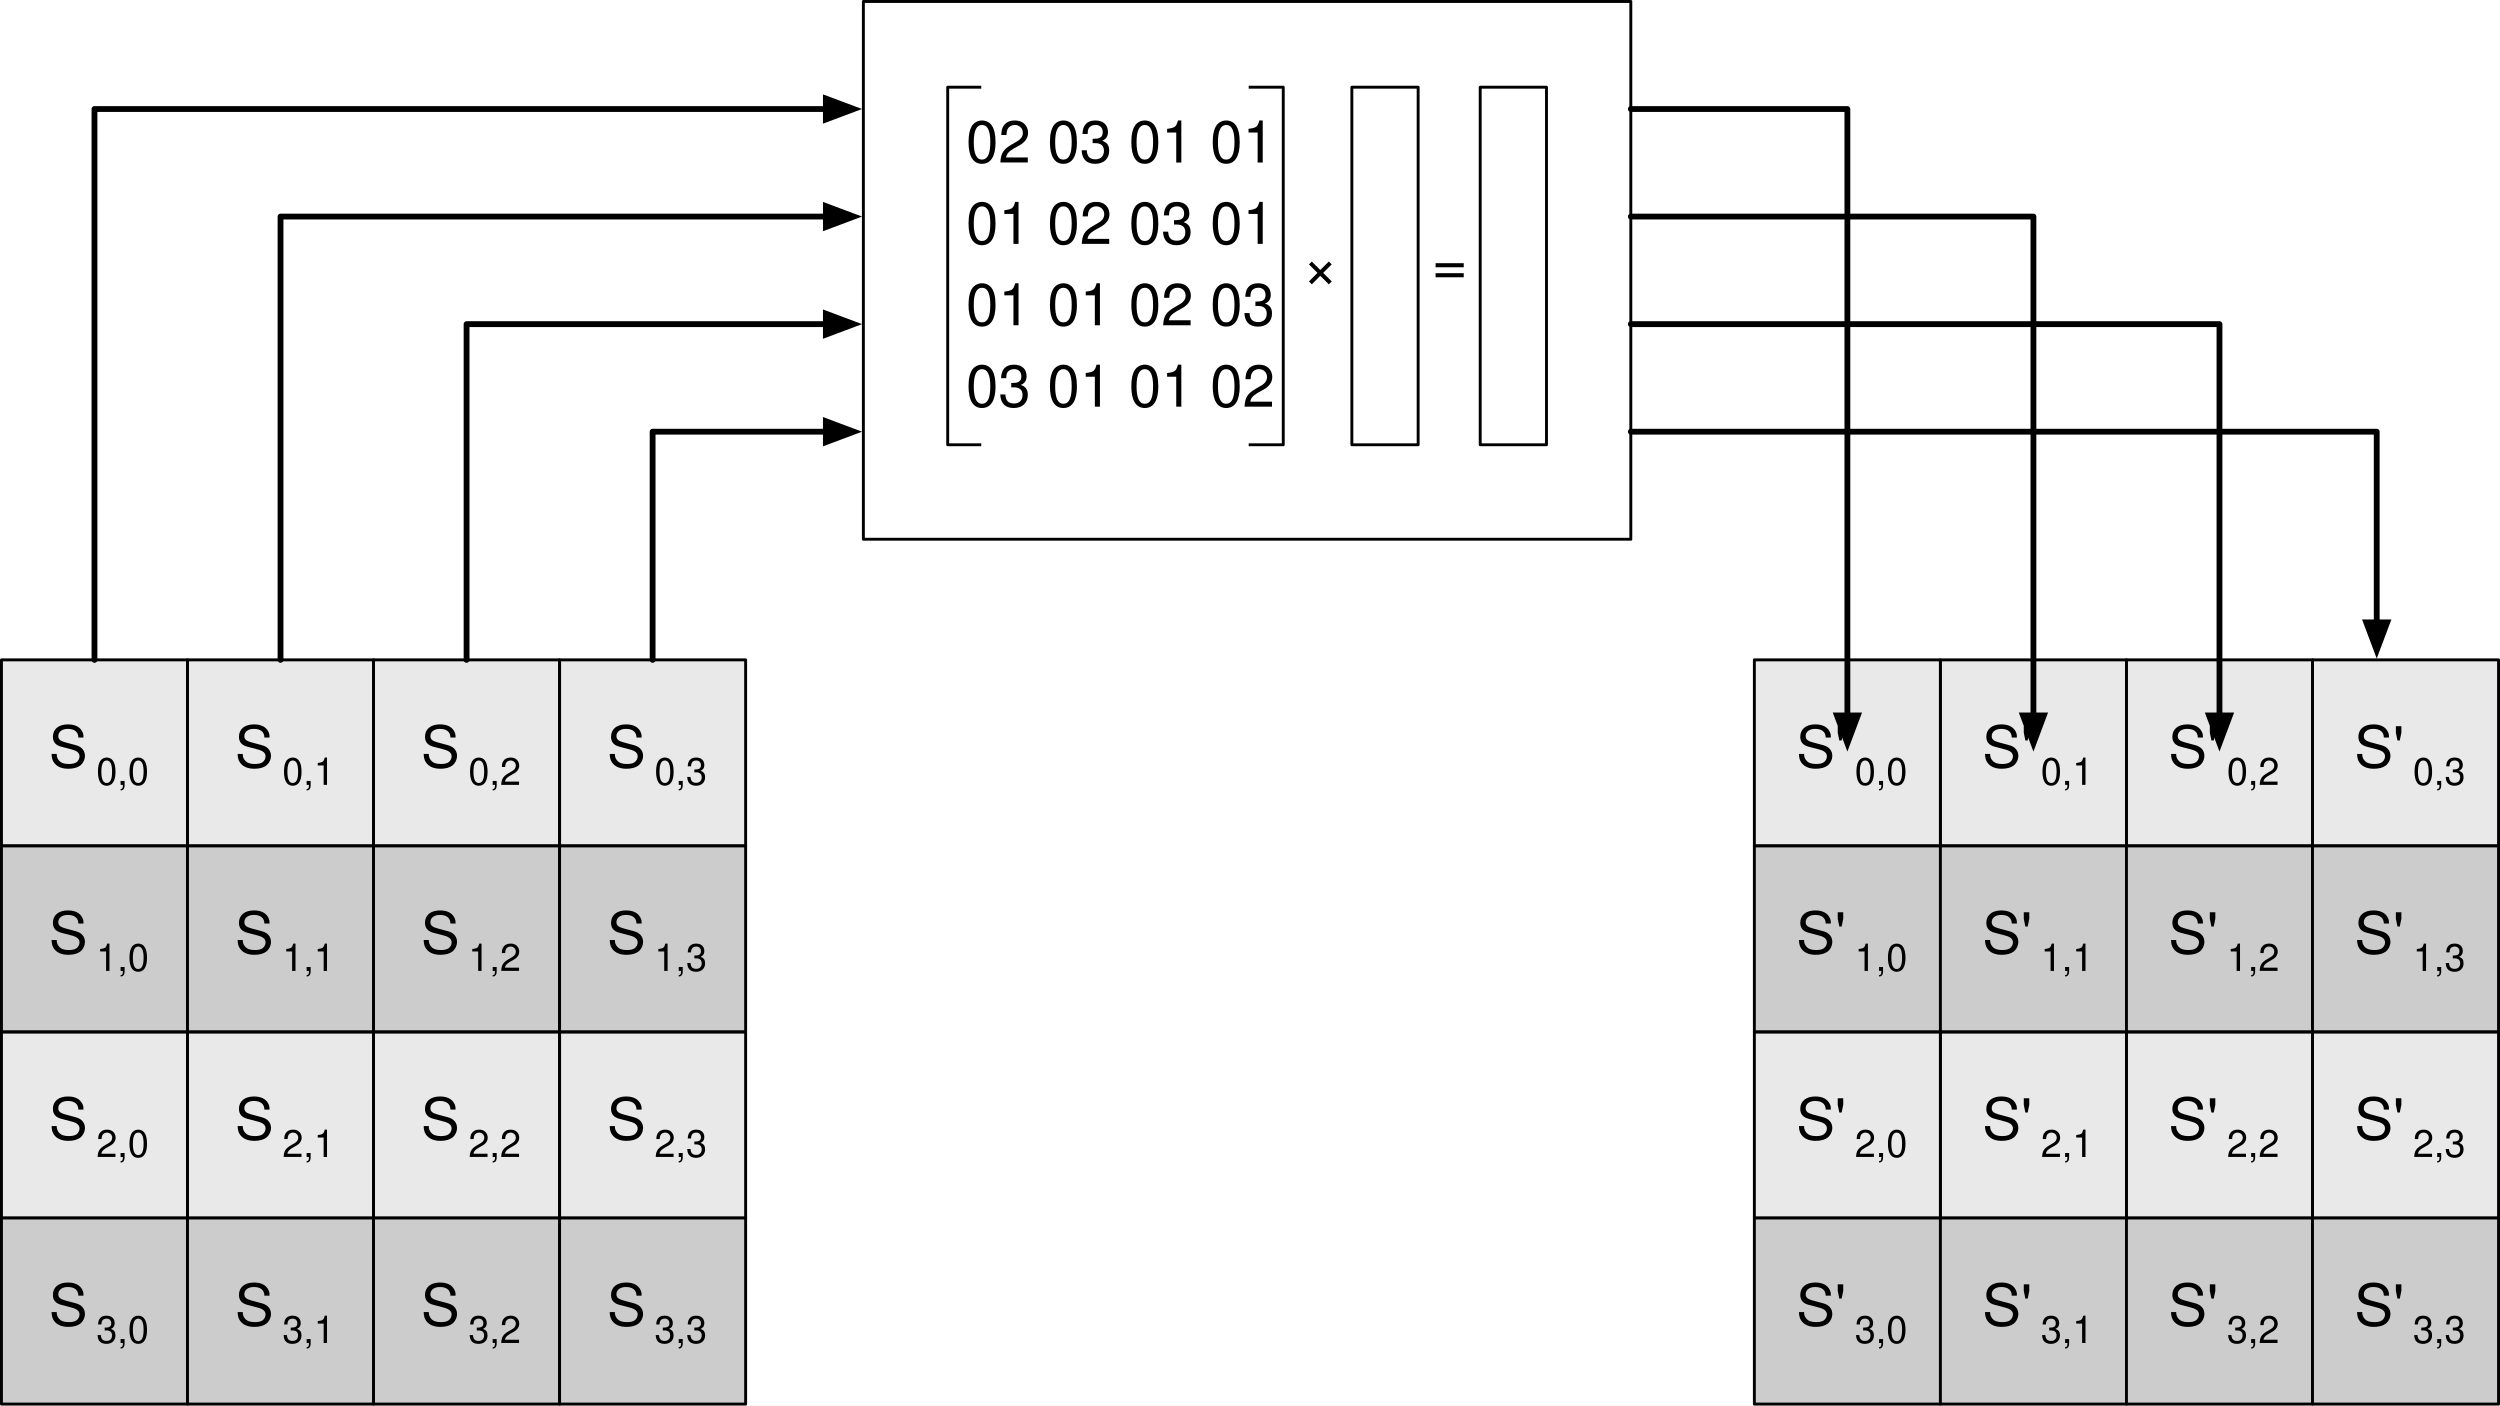
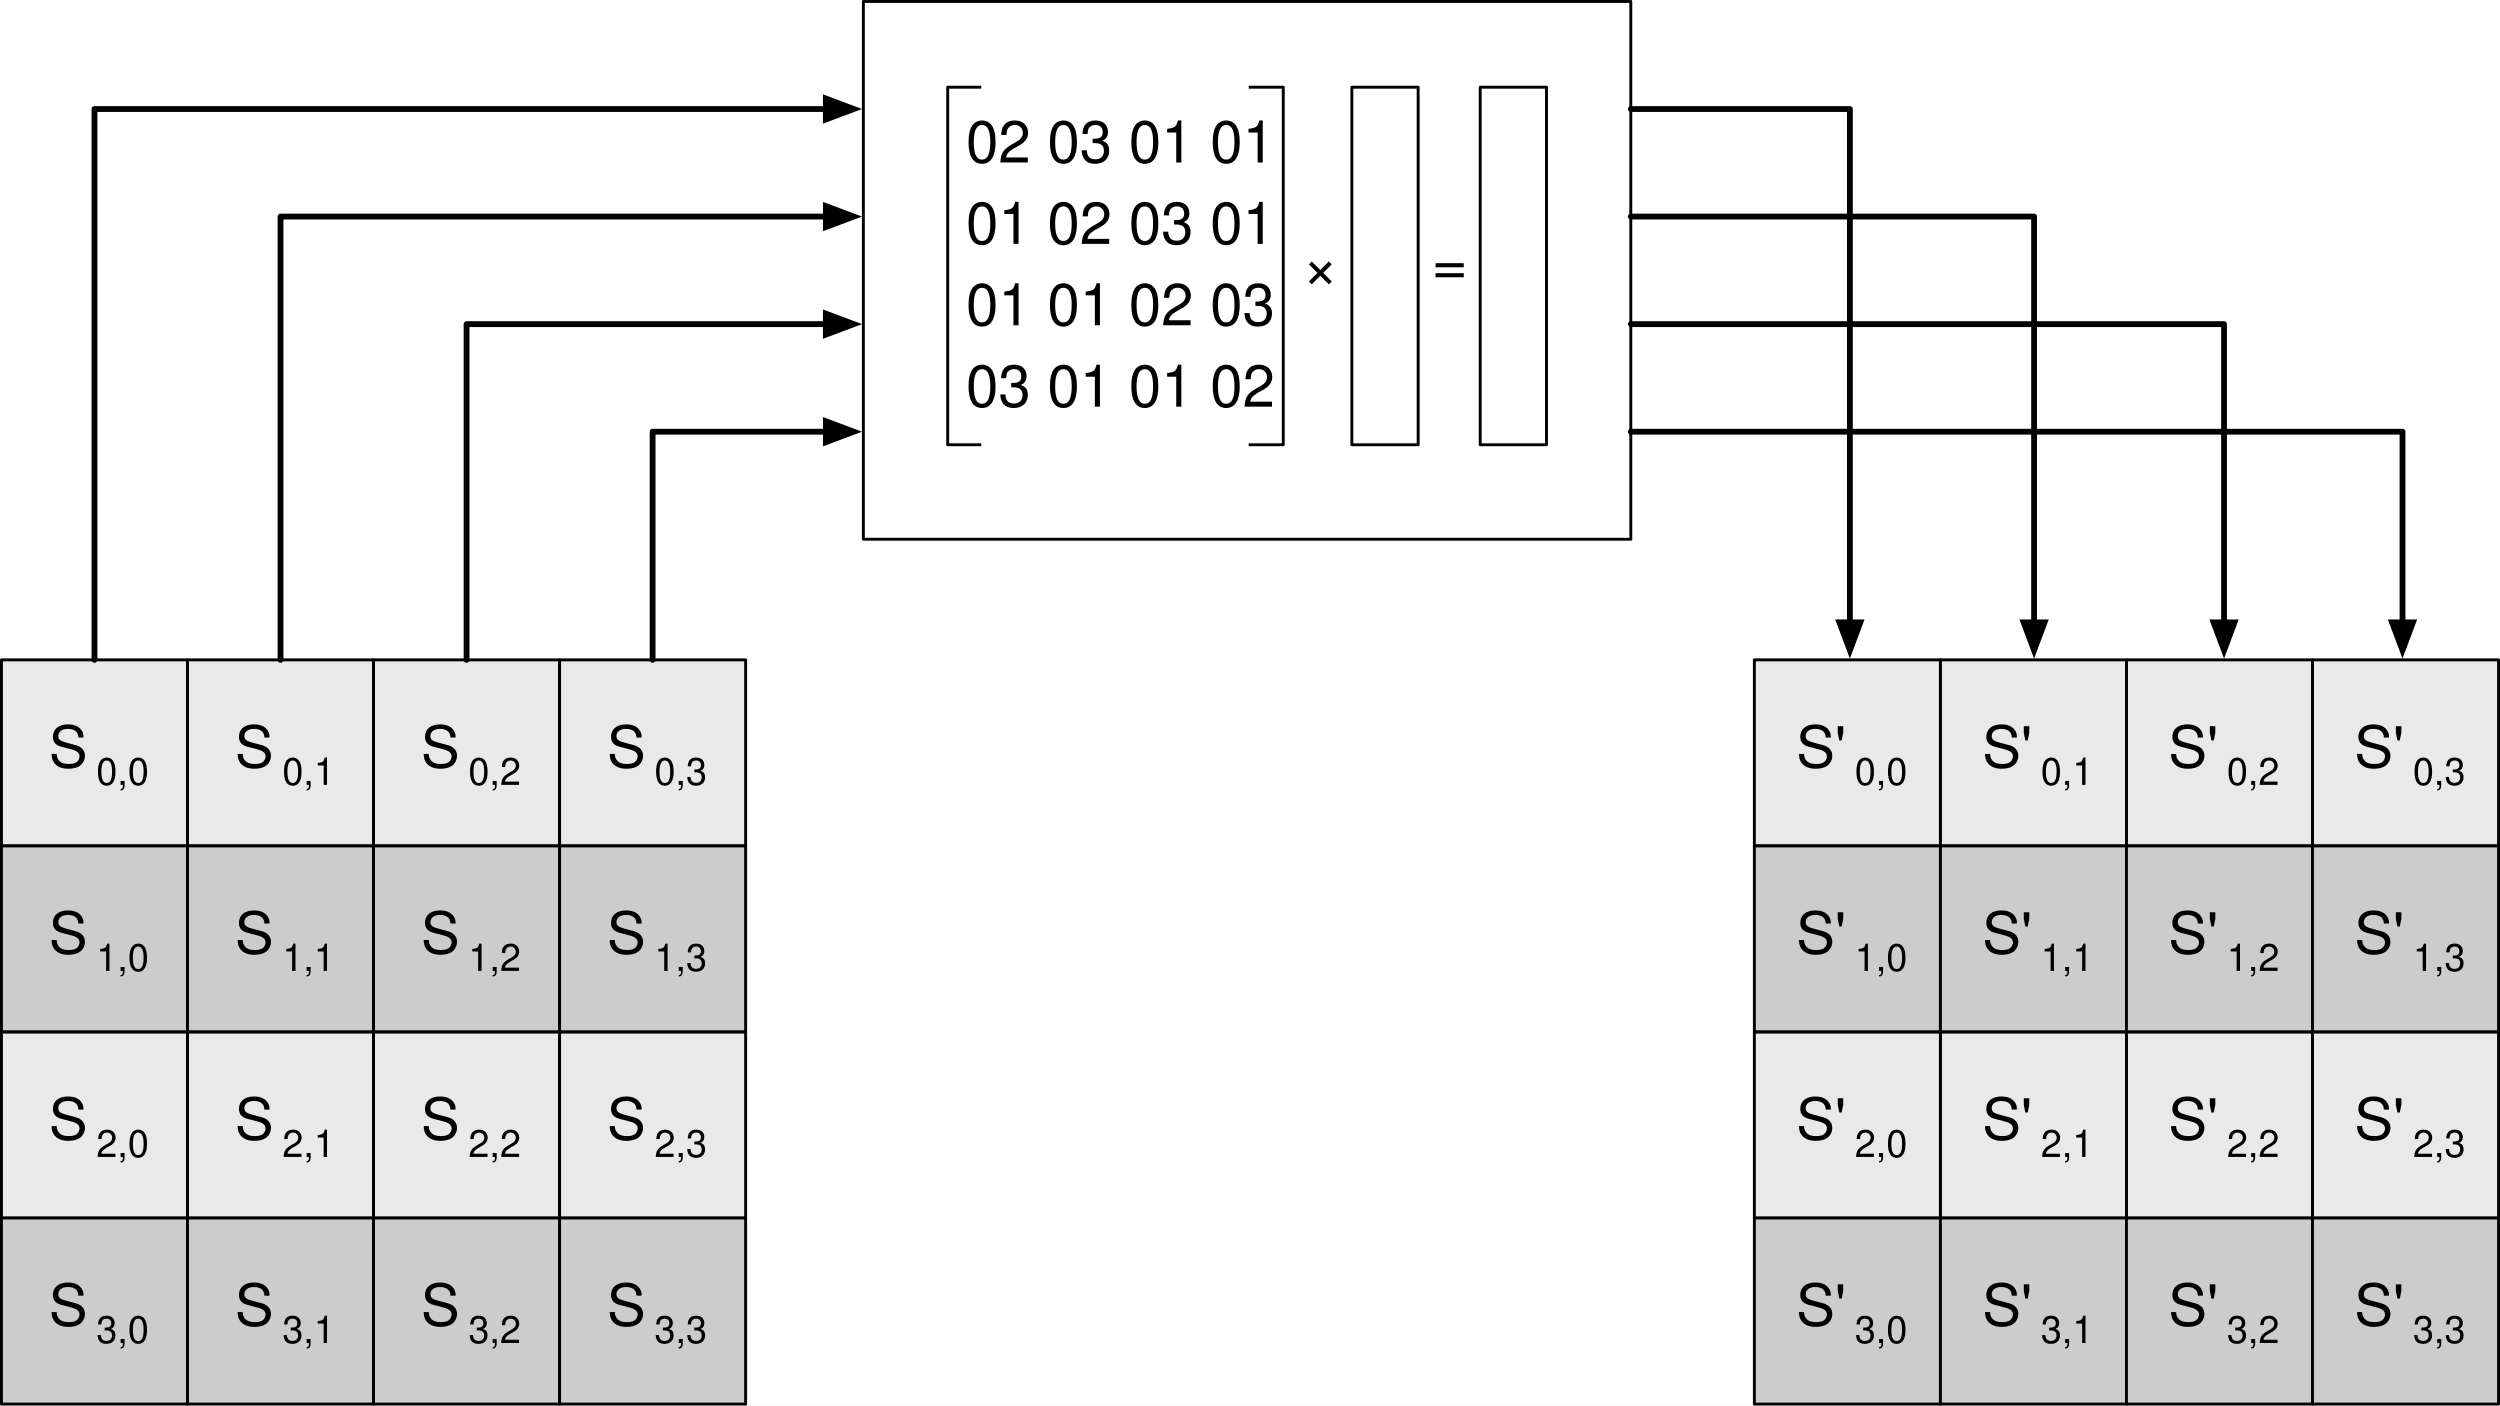
<svg xmlns="http://www.w3.org/2000/svg" version="1.1" viewBox="-22.5 666 860 483.5" width="860" height="483.5">
  <defs>
    <marker orient="auto" overflow="visible" markerUnits="strokeWidth" id="FilledArrow_Marker" stroke-linejoin="miter" stroke-miterlimit="10" viewBox="-1 -3 7 6" markerWidth="7" markerHeight="6" color="black">
      <g>
        <path d="M 4.8 0 L 0 -1.8 L 0 1.8 Z" fill="currentColor" stroke="currentColor" stroke-width="1" />
      </g>
    </marker>
  </defs>
  <g id="mix_column_transformation" fill-opacity="1" stroke-opacity="1" fill="none" stroke-dasharray="none" stroke="none">
    <rect fill="white" x="-22.5" y="666" width="860" height="483.5" />
    <g id="mix_column_transformation_Layer_1">
      <g id="Graphic_981">
        <rect x="274.5" y="666.5" width="264" height="185" stroke="black" stroke-linecap="round" stroke-linejoin="round" stroke-width="1" />
      </g>
      <g id="Graphic_808">
        <rect x="-22" y="893" width="64" height="64" fill="#b4b4b4" fill-opacity=".299" />
        <rect x="-22" y="893" width="64" height="64" stroke="black" stroke-linecap="round" stroke-linejoin="round" stroke-width="1" />
        <text transform="translate(-17 911)" fill="black">
          <tspan font-family="Helvetica" font-size="20" fill="black" x="11.294" y="19">S</tspan>
          <tspan font-family="Helvetica" font-size="13" fill="black" y="25">0,0</tspan>
        </text>
      </g>
      <g id="Graphic_881">
        <rect x="42" y="893" width="64" height="64" fill="#b4b4b4" fill-opacity=".299" />
        <rect x="42" y="893" width="64" height="64" stroke="black" stroke-linecap="round" stroke-linejoin="round" stroke-width="1" />
        <text transform="translate(47 911)" fill="black">
          <tspan font-family="Helvetica" font-size="20" fill="black" x="11.294" y="19">S</tspan>
          <tspan font-family="Helvetica" font-size="13" fill="black" y="25">0,1</tspan>
        </text>
      </g>
      <g id="Graphic_882">
        <rect x="106" y="893" width="64" height="64" fill="#b4b4b4" fill-opacity=".299" />
        <rect x="106" y="893" width="64" height="64" stroke="black" stroke-linecap="round" stroke-linejoin="round" stroke-width="1" />
        <text transform="translate(111 911)" fill="black">
          <tspan font-family="Helvetica" font-size="20" fill="black" x="11.294" y="19">S</tspan>
          <tspan font-family="Helvetica" font-size="13" fill="black" y="25">0,2</tspan>
        </text>
      </g>
      <g id="Graphic_883">
        <rect x="170" y="893" width="64" height="64" fill="#b4b4b4" fill-opacity=".299" />
        <rect x="170" y="893" width="64" height="64" stroke="black" stroke-linecap="round" stroke-linejoin="round" stroke-width="1" />
        <text transform="translate(175 911)" fill="black">
          <tspan font-family="Helvetica" font-size="20" fill="black" x="11.294" y="19">S</tspan>
          <tspan font-family="Helvetica" font-size="13" fill="black" y="25">0,3</tspan>
        </text>
      </g>
      <g id="Graphic_887">
        <rect x="-22" y="957" width="64" height="64" fill="#ccc" />
        <rect x="-22" y="957" width="64" height="64" stroke="black" stroke-linecap="round" stroke-linejoin="round" stroke-width="1" />
        <text transform="translate(-17 975)" fill="black">
          <tspan font-family="Helvetica" font-size="20" fill="black" x="11.294" y="19">S</tspan>
          <tspan font-family="Helvetica" font-size="13" fill="black" y="25">1,0</tspan>
        </text>
      </g>
      <g id="Graphic_886">
        <rect x="42" y="957" width="64" height="64" fill="#ccc" />
        <rect x="42" y="957" width="64" height="64" stroke="black" stroke-linecap="round" stroke-linejoin="round" stroke-width="1" />
        <text transform="translate(47 975)" fill="black">
          <tspan font-family="Helvetica" font-size="20" fill="black" x="11.294" y="19">S</tspan>
          <tspan font-family="Helvetica" font-size="13" fill="black" y="25">1,1</tspan>
        </text>
      </g>
      <g id="Graphic_885">
        <rect x="106" y="957" width="64" height="64" fill="#ccc" />
        <rect x="106" y="957" width="64" height="64" stroke="black" stroke-linecap="round" stroke-linejoin="round" stroke-width="1" />
        <text transform="translate(111 975)" fill="black">
          <tspan font-family="Helvetica" font-size="20" fill="black" x="11.294" y="19">S</tspan>
          <tspan font-family="Helvetica" font-size="13" fill="black" y="25">1,2</tspan>
        </text>
      </g>
      <g id="Graphic_884">
        <rect x="170" y="957" width="64" height="64" fill="#ccc" />
        <rect x="170" y="957" width="64" height="64" stroke="black" stroke-linecap="round" stroke-linejoin="round" stroke-width="1" />
        <text transform="translate(175 975)" fill="black">
          <tspan font-family="Helvetica" font-size="20" fill="black" x="11.294" y="19">S</tspan>
          <tspan font-family="Helvetica" font-size="13" fill="black" y="25">1,3</tspan>
        </text>
      </g>
      <g id="Graphic_891">
        <rect x="-22" y="1021" width="64" height="64" fill="#b4b4b4" fill-opacity=".299" />
        <rect x="-22" y="1021" width="64" height="64" stroke="black" stroke-linecap="round" stroke-linejoin="round" stroke-width="1" />
        <text transform="translate(-17 1039)" fill="black">
          <tspan font-family="Helvetica" font-size="20" fill="black" x="11.294" y="19">S</tspan>
          <tspan font-family="Helvetica" font-size="13" fill="black" y="25">2,0</tspan>
        </text>
      </g>
      <g id="Graphic_890">
        <rect x="42" y="1021" width="64" height="64" fill="#b4b4b4" fill-opacity=".299" />
        <rect x="42" y="1021" width="64" height="64" stroke="black" stroke-linecap="round" stroke-linejoin="round" stroke-width="1" />
        <text transform="translate(47 1039)" fill="black">
          <tspan font-family="Helvetica" font-size="20" fill="black" x="11.294" y="19">S</tspan>
          <tspan font-family="Helvetica" font-size="13" fill="black" y="25">2,1</tspan>
        </text>
      </g>
      <g id="Graphic_889">
        <rect x="106" y="1021" width="64" height="64" fill="#b4b4b4" fill-opacity=".299" />
        <rect x="106" y="1021" width="64" height="64" stroke="black" stroke-linecap="round" stroke-linejoin="round" stroke-width="1" />
        <text transform="translate(111 1039)" fill="black">
          <tspan font-family="Helvetica" font-size="20" fill="black" x="11.294" y="19">S</tspan>
          <tspan font-family="Helvetica" font-size="13" fill="black" y="25">2,2</tspan>
        </text>
      </g>
      <g id="Graphic_888">
        <rect x="170" y="1021" width="64" height="64" fill="#b4b4b4" fill-opacity=".299" />
        <rect x="170" y="1021" width="64" height="64" stroke="black" stroke-linecap="round" stroke-linejoin="round" stroke-width="1" />
        <text transform="translate(175 1039)" fill="black">
          <tspan font-family="Helvetica" font-size="20" fill="black" x="11.294" y="19">S</tspan>
          <tspan font-family="Helvetica" font-size="13" fill="black" y="25">2,3</tspan>
        </text>
      </g>
      <g id="Graphic_895">
        <rect x="-22" y="1085" width="64" height="64" fill="#ccc" />
        <rect x="-22" y="1085" width="64" height="64" stroke="black" stroke-linecap="round" stroke-linejoin="round" stroke-width="1" />
        <text transform="translate(-17 1103)" fill="black">
          <tspan font-family="Helvetica" font-size="20" fill="black" x="11.294" y="19">S</tspan>
          <tspan font-family="Helvetica" font-size="13" fill="black" y="25">3,0</tspan>
        </text>
      </g>
      <g id="Graphic_894">
        <rect x="42" y="1085" width="64" height="64" fill="#ccc" />
        <rect x="42" y="1085" width="64" height="64" stroke="black" stroke-linecap="round" stroke-linejoin="round" stroke-width="1" />
        <text transform="translate(47 1103)" fill="black">
          <tspan font-family="Helvetica" font-size="20" fill="black" x="11.294" y="19">S</tspan>
          <tspan font-family="Helvetica" font-size="13" fill="black" y="25">3,1</tspan>
        </text>
      </g>
      <g id="Graphic_893">
        <rect x="106" y="1085" width="64" height="64" fill="#ccc" />
        <rect x="106" y="1085" width="64" height="64" stroke="black" stroke-linecap="round" stroke-linejoin="round" stroke-width="1" />
        <text transform="translate(111 1103)" fill="black">
          <tspan font-family="Helvetica" font-size="20" fill="black" x="11.294" y="19">S</tspan>
          <tspan font-family="Helvetica" font-size="13" fill="black" y="25">3,2</tspan>
        </text>
      </g>
      <g id="Graphic_892">
        <rect x="170" y="1085" width="64" height="64" fill="#ccc" />
        <rect x="170" y="1085" width="64" height="64" stroke="black" stroke-linecap="round" stroke-linejoin="round" stroke-width="1" />
        <text transform="translate(175 1103)" fill="black">
          <tspan font-family="Helvetica" font-size="20" fill="black" x="11.294" y="19">S</tspan>
          <tspan font-family="Helvetica" font-size="13" fill="black" y="25">3,3</tspan>
        </text>
      </g>
      <g id="Graphic_954">
        <rect x="581" y="893" width="64" height="64" fill="#b4b4b4" fill-opacity=".299" />
        <rect x="581" y="893" width="64" height="64" stroke="black" stroke-linecap="round" stroke-linejoin="round" stroke-width="1" />
        <text transform="translate(586 911)" fill="black">
          <tspan font-family="Helvetica" font-size="20" fill="black" x="9.385" y="19">S'</tspan>
          <tspan font-family="Helvetica" font-size="13" fill="black" y="25">0,0</tspan>
        </text>
      </g>
      <g id="Graphic_953">
        <rect x="645" y="893" width="64" height="64" fill="#b4b4b4" fill-opacity=".299" />
        <rect x="645" y="893" width="64" height="64" stroke="black" stroke-linecap="round" stroke-linejoin="round" stroke-width="1" />
        <text transform="translate(650 911)" fill="black">
          <tspan font-family="Helvetica" font-size="20" fill="black" x="9.385" y="19">S'</tspan>
          <tspan font-family="Helvetica" font-size="13" fill="black" y="25">0,1</tspan>
        </text>
      </g>
      <g id="Graphic_952">
        <rect x="709" y="893" width="64" height="64" fill="#b4b4b4" fill-opacity=".299" />
        <rect x="709" y="893" width="64" height="64" stroke="black" stroke-linecap="round" stroke-linejoin="round" stroke-width="1" />
        <text transform="translate(714 911)" fill="black">
          <tspan font-family="Helvetica" font-size="20" fill="black" x="9.385" y="19">S'</tspan>
          <tspan font-family="Helvetica" font-size="13" fill="black" y="25">0,2</tspan>
        </text>
      </g>
      <g id="Graphic_951">
        <rect x="773" y="893" width="64" height="64" fill="#b4b4b4" fill-opacity=".299" />
        <rect x="773" y="893" width="64" height="64" stroke="black" stroke-linecap="round" stroke-linejoin="round" stroke-width="1" />
        <text transform="translate(778 911)" fill="black">
          <tspan font-family="Helvetica" font-size="20" fill="black" x="9.385" y="19">S'</tspan>
          <tspan font-family="Helvetica" font-size="13" fill="black" y="25">0,3</tspan>
        </text>
      </g>
      <g id="Graphic_950">
        <rect x="581" y="957" width="64" height="64" fill="#ccc" />
        <rect x="581" y="957" width="64" height="64" stroke="black" stroke-linecap="round" stroke-linejoin="round" stroke-width="1" />
        <text transform="translate(586 975)" fill="black">
          <tspan font-family="Helvetica" font-size="20" fill="black" x="9.385" y="19">S'</tspan>
          <tspan font-family="Helvetica" font-size="13" fill="black" y="25">1,0</tspan>
        </text>
      </g>
      <g id="Graphic_949">
        <rect x="645" y="957" width="64" height="64" fill="#ccc" />
        <rect x="645" y="957" width="64" height="64" stroke="black" stroke-linecap="round" stroke-linejoin="round" stroke-width="1" />
        <text transform="translate(650 975)" fill="black">
          <tspan font-family="Helvetica" font-size="20" fill="black" x="9.385" y="19">S'</tspan>
          <tspan font-family="Helvetica" font-size="13" fill="black" y="25">1,1</tspan>
        </text>
      </g>
      <g id="Graphic_948">
        <rect x="709" y="957" width="64" height="64" fill="#ccc" />
        <rect x="709" y="957" width="64" height="64" stroke="black" stroke-linecap="round" stroke-linejoin="round" stroke-width="1" />
        <text transform="translate(714 975)" fill="black">
          <tspan font-family="Helvetica" font-size="20" fill="black" x="9.385" y="19">S'</tspan>
          <tspan font-family="Helvetica" font-size="13" fill="black" y="25">1,2</tspan>
        </text>
      </g>
      <g id="Graphic_947">
        <rect x="773" y="957" width="64" height="64" fill="#ccc" />
        <rect x="773" y="957" width="64" height="64" stroke="black" stroke-linecap="round" stroke-linejoin="round" stroke-width="1" />
        <text transform="translate(778 975)" fill="black">
          <tspan font-family="Helvetica" font-size="20" fill="black" x="9.385" y="19">S'</tspan>
          <tspan font-family="Helvetica" font-size="13" fill="black" y="25">1,3</tspan>
        </text>
      </g>
      <g id="Graphic_946">
        <rect x="581" y="1021" width="64" height="64" fill="#b4b4b4" fill-opacity=".299" />
        <rect x="581" y="1021" width="64" height="64" stroke="black" stroke-linecap="round" stroke-linejoin="round" stroke-width="1" />
        <text transform="translate(586 1039)" fill="black">
          <tspan font-family="Helvetica" font-size="20" fill="black" x="9.385" y="19">S'</tspan>
          <tspan font-family="Helvetica" font-size="13" fill="black" y="25">2,0</tspan>
        </text>
      </g>
      <g id="Graphic_945">
        <rect x="645" y="1021" width="64" height="64" fill="#b4b4b4" fill-opacity=".299" />
        <rect x="645" y="1021" width="64" height="64" stroke="black" stroke-linecap="round" stroke-linejoin="round" stroke-width="1" />
        <text transform="translate(650 1039)" fill="black">
          <tspan font-family="Helvetica" font-size="20" fill="black" x="9.385" y="19">S'</tspan>
          <tspan font-family="Helvetica" font-size="13" fill="black" y="25">2,1</tspan>
        </text>
      </g>
      <g id="Graphic_944">
        <rect x="709" y="1021" width="64" height="64" fill="#b4b4b4" fill-opacity=".299" />
        <rect x="709" y="1021" width="64" height="64" stroke="black" stroke-linecap="round" stroke-linejoin="round" stroke-width="1" />
        <text transform="translate(714 1039)" fill="black">
          <tspan font-family="Helvetica" font-size="20" fill="black" x="9.385" y="19">S'</tspan>
          <tspan font-family="Helvetica" font-size="13" fill="black" y="25">2,2</tspan>
        </text>
      </g>
      <g id="Graphic_943">
        <rect x="773" y="1021" width="64" height="64" fill="#b4b4b4" fill-opacity=".299" />
        <rect x="773" y="1021" width="64" height="64" stroke="black" stroke-linecap="round" stroke-linejoin="round" stroke-width="1" />
        <text transform="translate(778 1039)" fill="black">
          <tspan font-family="Helvetica" font-size="20" fill="black" x="9.385" y="19">S'</tspan>
          <tspan font-family="Helvetica" font-size="13" fill="black" y="25">2,3</tspan>
        </text>
      </g>
      <g id="Graphic_942">
        <rect x="581" y="1085" width="64" height="64" fill="#ccc" />
        <rect x="581" y="1085" width="64" height="64" stroke="black" stroke-linecap="round" stroke-linejoin="round" stroke-width="1" />
        <text transform="translate(586 1103)" fill="black">
          <tspan font-family="Helvetica" font-size="20" fill="black" x="9.385" y="19">S'</tspan>
          <tspan font-family="Helvetica" font-size="13" fill="black" y="25">3,0</tspan>
        </text>
      </g>
      <g id="Graphic_941">
        <rect x="645" y="1085" width="64" height="64" fill="#ccc" />
        <rect x="645" y="1085" width="64" height="64" stroke="black" stroke-linecap="round" stroke-linejoin="round" stroke-width="1" />
        <text transform="translate(650 1103)" fill="black">
          <tspan font-family="Helvetica" font-size="20" fill="black" x="9.385" y="19">S'</tspan>
          <tspan font-family="Helvetica" font-size="13" fill="black" y="25">3,1</tspan>
        </text>
      </g>
      <g id="Graphic_940">
        <rect x="709" y="1085" width="64" height="64" fill="#ccc" />
        <rect x="709" y="1085" width="64" height="64" stroke="black" stroke-linecap="round" stroke-linejoin="round" stroke-width="1" />
        <text transform="translate(714 1103)" fill="black">
          <tspan font-family="Helvetica" font-size="20" fill="black" x="9.385" y="19">S'</tspan>
          <tspan font-family="Helvetica" font-size="13" fill="black" y="25">3,2</tspan>
        </text>
      </g>
      <g id="Graphic_939">
        <rect x="773" y="1085" width="64" height="64" fill="#ccc" />
        <rect x="773" y="1085" width="64" height="64" stroke="black" stroke-linecap="round" stroke-linejoin="round" stroke-width="1" />
        <text transform="translate(778 1103)" fill="black">
          <tspan font-family="Helvetica" font-size="20" fill="black" x="9.385" y="19">S'</tspan>
          <tspan font-family="Helvetica" font-size="13" fill="black" y="25">3,3</tspan>
        </text>
      </g>
      <g id="Line_982">
        <path d="M 202 893 L 202 814.5 L 261.6 814.5" marker-end="url(#FilledArrow_Marker)" stroke="black" stroke-linecap="round" stroke-linejoin="round" stroke-width="2" />
      </g>
      <g id="Line_983">
        <path d="M 138 893 L 138 777.5 L 261.6 777.5" marker-end="url(#FilledArrow_Marker)" stroke="black" stroke-linecap="round" stroke-linejoin="round" stroke-width="2" />
      </g>
      <g id="Line_984">
        <path d="M 74 893 L 74 740.5 L 261.6 740.5" marker-end="url(#FilledArrow_Marker)" stroke="black" stroke-linecap="round" stroke-linejoin="round" stroke-width="2" />
      </g>
      <g id="Line_985">
        <path d="M 10 893 L 10 703.5 L 261.6 703.5" marker-end="url(#FilledArrow_Marker)" stroke="black" stroke-linecap="round" stroke-linejoin="round" stroke-width="2" />
      </g>
      <g id="Line_986">
-         <path d="M 538.5 703.5 L 613 703.5 L 613 734 L 613 771 L 613 808 L 613 912.1" marker-end="url(#FilledArrow_Marker)" stroke="black" stroke-linecap="round" stroke-linejoin="round" stroke-width="2" />
+         <path d="M 538.5 703.5 L 613.861 703.5 L 613.861 734 L 613.861 771 L 613.861 808 L 613.861 880.1" marker-end="url(#FilledArrow_Marker)" stroke="black" stroke-linecap="round" stroke-linejoin="round" stroke-width="2" />
      </g>
      <g id="Line_988">
-         <path d="M 538.5 740.5 L 677 740.5 L 677 771 L 677 808 L 677 912.1" marker-end="url(#FilledArrow_Marker)" stroke="black" stroke-linecap="round" stroke-linejoin="round" stroke-width="2" />
+         <path d="M 538.5 740.5 L 677.228 740.5 L 677.228 771 L 677.228 808 L 677.228 880.1" marker-end="url(#FilledArrow_Marker)" stroke="black" stroke-linecap="round" stroke-linejoin="round" stroke-width="2" />
      </g>
      <g id="Line_989">
-         <path d="M 538.5 777.5 L 741 777.5 L 741 808 L 741 912.1" marker-end="url(#FilledArrow_Marker)" stroke="black" stroke-linecap="round" stroke-linejoin="round" stroke-width="2" />
+         <path d="M 538.5 777.5 L 742.574 777.5 L 742.574 808 L 742.574 880.1" marker-end="url(#FilledArrow_Marker)" stroke="black" stroke-linecap="round" stroke-linejoin="round" stroke-width="2" />
      </g>
      <g id="Line_990">
-         <path d="M 538.5 814.5 L 795.093 814.5 L 795.093 880.1" marker-end="url(#FilledArrow_Marker)" stroke="black" stroke-linecap="round" stroke-linejoin="round" stroke-width="2" />
+         <path d="M 538.5 814.5 L 803.96 814.5 L 803.96 880.1" marker-end="url(#FilledArrow_Marker)" stroke="black" stroke-linecap="round" stroke-linejoin="round" stroke-width="2" />
      </g>
      <g id="Graphic_1047" />
      <g id="Group_1025">
        <g id="Graphic_1046">
          <rect x="306.94" y="700.9" width="28" height="28" fill="white" />
          <text transform="translate(306.94 702.9)" fill="black">
            <tspan font-family="Helvetica" font-size="20" fill="black" x="2.877" y="19">02</tspan>
          </text>
        </g>
        <g id="Graphic_1045">
          <rect x="334.94" y="700.9" width="28" height="28" fill="white" />
          <text transform="translate(334.94 702.9)" fill="black">
            <tspan font-family="Helvetica" font-size="20" fill="black" x="2.877" y="19">03</tspan>
          </text>
        </g>
        <g id="Graphic_1044">
          <rect x="362.94" y="700.9" width="28" height="28" fill="white" />
          <text transform="translate(362.94 702.9)" fill="black">
            <tspan font-family="Helvetica" font-size="20" fill="black" x="2.877" y="19">01</tspan>
          </text>
        </g>
        <g id="Graphic_1043">
          <rect x="390.94" y="700.9" width="28" height="28" fill="white" />
          <text transform="translate(390.94 702.9)" fill="black">
            <tspan font-family="Helvetica" font-size="20" fill="black" x="2.877" y="19">01</tspan>
          </text>
        </g>
        <g id="Graphic_1042">
          <rect x="306.94" y="728.9" width="28" height="28" fill="white" />
          <text transform="translate(306.94 730.9)" fill="black">
            <tspan font-family="Helvetica" font-size="20" fill="black" x="2.877" y="19">01</tspan>
          </text>
        </g>
        <g id="Graphic_1041">
          <rect x="334.94" y="728.9" width="28" height="28" fill="white" />
          <text transform="translate(334.94 730.9)" fill="black">
            <tspan font-family="Helvetica" font-size="20" fill="black" x="2.877" y="19">02</tspan>
          </text>
        </g>
        <g id="Graphic_1040">
          <rect x="362.94" y="728.9" width="28" height="28" fill="white" />
          <text transform="translate(362.94 730.9)" fill="black">
            <tspan font-family="Helvetica" font-size="20" fill="black" x="2.877" y="19">03</tspan>
          </text>
        </g>
        <g id="Graphic_1039">
          <rect x="390.94" y="728.9" width="28" height="28" fill="white" />
          <text transform="translate(390.94 730.9)" fill="black">
            <tspan font-family="Helvetica" font-size="20" fill="black" x="2.877" y="19">01</tspan>
          </text>
        </g>
        <g id="Graphic_1038">
          <rect x="306.94" y="756.9" width="28" height="28" fill="white" />
          <text transform="translate(306.94 758.9)" fill="black">
            <tspan font-family="Helvetica" font-size="20" fill="black" x="2.877" y="19">01</tspan>
          </text>
        </g>
        <g id="Graphic_1037">
          <rect x="334.94" y="784.9" width="28" height="28" fill="white" />
          <text transform="translate(334.94 786.9)" fill="black">
            <tspan font-family="Helvetica" font-size="20" fill="black" x="2.877" y="19">01</tspan>
          </text>
        </g>
        <g id="Graphic_1036">
          <rect x="362.94" y="756.9" width="28" height="28" fill="white" />
          <text transform="translate(362.94 758.9)" fill="black">
            <tspan font-family="Helvetica" font-size="20" fill="black" x="2.877" y="19">02</tspan>
          </text>
        </g>
        <g id="Graphic_1035">
          <rect x="390.94" y="756.9" width="28" height="28" fill="white" />
          <text transform="translate(390.94 758.9)" fill="black">
            <tspan font-family="Helvetica" font-size="20" fill="black" x="2.877" y="19">03</tspan>
          </text>
        </g>
        <g id="Graphic_1034">
          <rect x="306.94" y="784.9" width="28" height="28" fill="white" />
          <text transform="translate(306.94 786.9)" fill="black">
            <tspan font-family="Helvetica" font-size="20" fill="black" x="2.877" y="19">03</tspan>
          </text>
        </g>
        <g id="Graphic_1033">
          <rect x="334.94" y="756.9" width="28" height="28" fill="white" />
          <text transform="translate(334.94 758.9)" fill="black">
            <tspan font-family="Helvetica" font-size="20" fill="black" x="2.877" y="19">01</tspan>
          </text>
        </g>
        <g id="Graphic_1032">
          <rect x="362.94" y="784.9" width="28" height="28" fill="white" />
          <text transform="translate(362.94 786.9)" fill="black">
            <tspan font-family="Helvetica" font-size="20" fill="black" x="2.877" y="19">01</tspan>
          </text>
        </g>
        <g id="Graphic_1031">
          <rect x="390.94" y="784.9" width="28" height="28" fill="white" />
          <text transform="translate(390.94 786.9)" fill="black">
            <tspan font-family="Helvetica" font-size="20" fill="black" x="2.877" y="19">02</tspan>
          </text>
        </g>
        <g id="Graphic_1030">
          <rect x="303.51" y="696" width="115.43" height="123" stroke="black" stroke-linecap="round" stroke-linejoin="round" stroke-width="1" />
        </g>
        <g id="Graphic_1029">
          <rect x="442.54" y="696" width="22.8" height="123" stroke="black" stroke-linecap="round" stroke-linejoin="round" stroke-width="1" />
        </g>
        <g id="Graphic_1028">
          <rect x="486.69" y="696" width="22.8" height="123" stroke="black" stroke-linecap="round" stroke-linejoin="round" stroke-width="1" />
        </g>
        <g id="Graphic_1027">
          <text transform="translate(470.34 744.6)" fill="black">
            <tspan font-family="Helvetica" font-size="20" fill="black" x="0" y="19">=</tspan>
          </text>
        </g>
        <g id="Graphic_1026">
          <text transform="translate(425.8603 745.5)" fill="black">
            <tspan font-family="Helvetica" font-size="20" fill="black" x="0" y="19">×</tspan>
          </text>
        </g>
      </g>
      <g id="Graphic_1024">
        <rect x="315.05" y="691.5" width="92" height="11.5" fill="white" />
      </g>
      <g id="Graphic_1023">
        <rect x="315.05" y="815" width="92" height="11.5" fill="white" />
      </g>
    </g>
  </g>
</svg>
